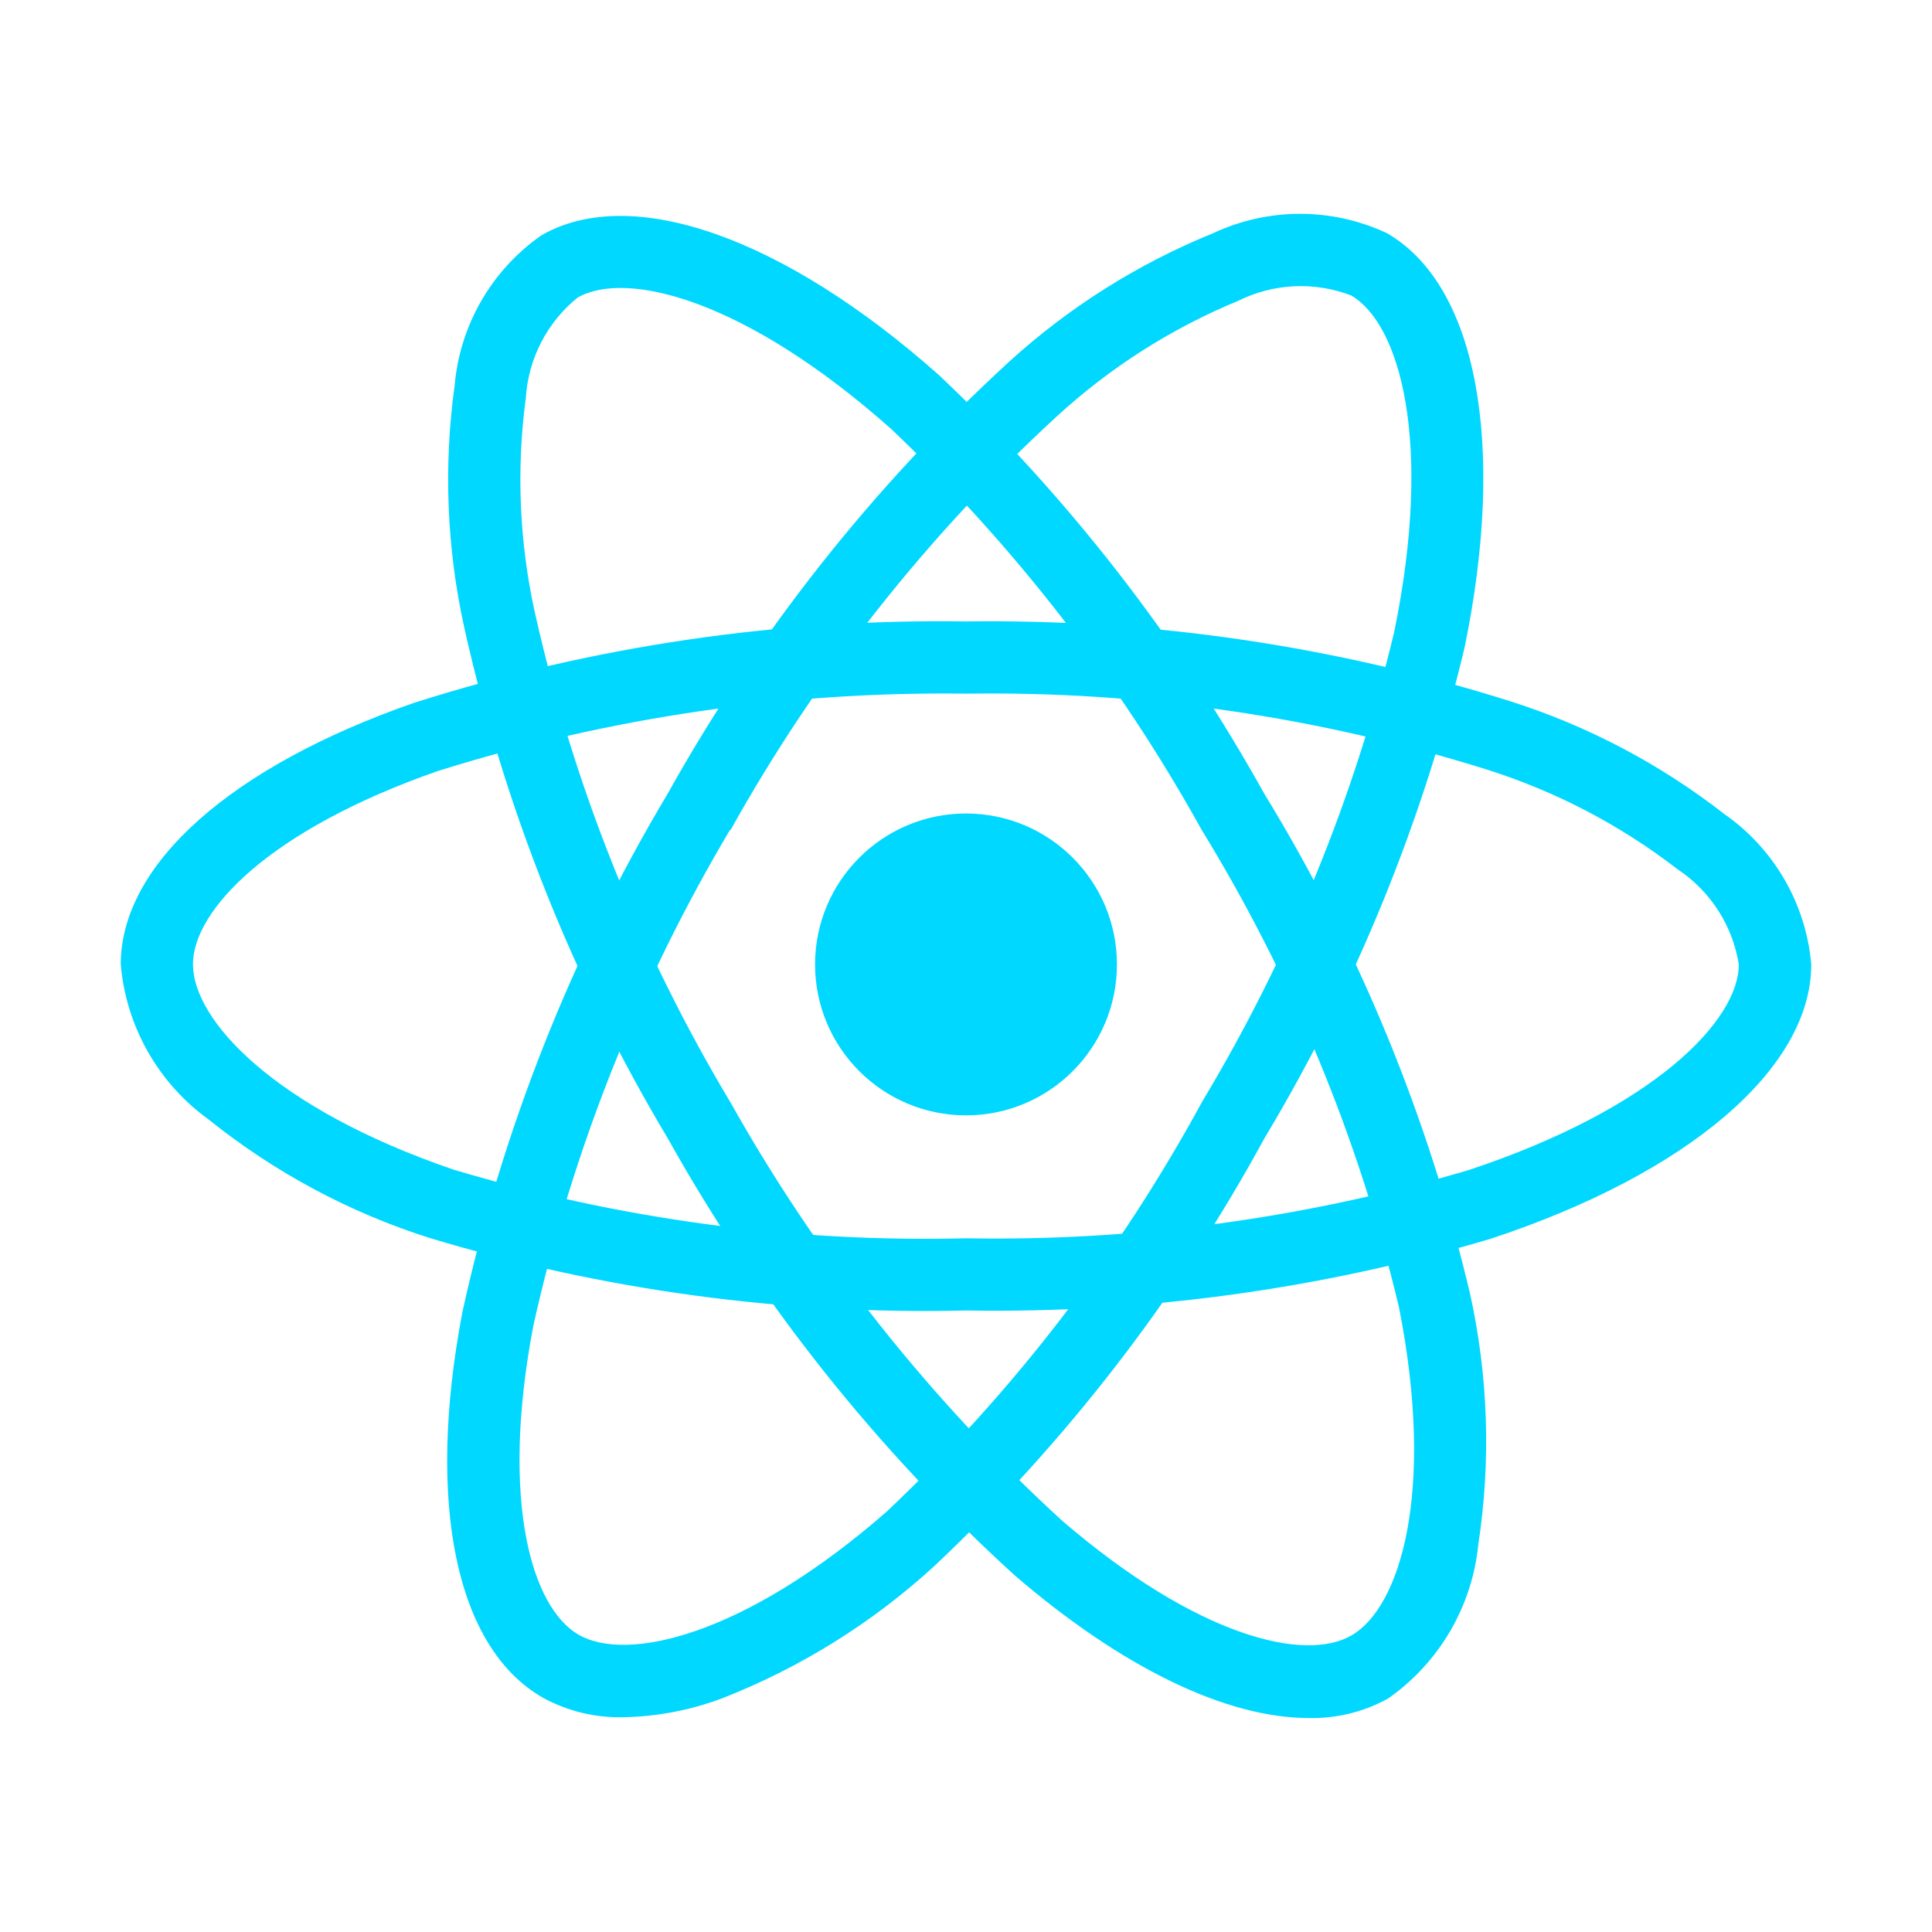
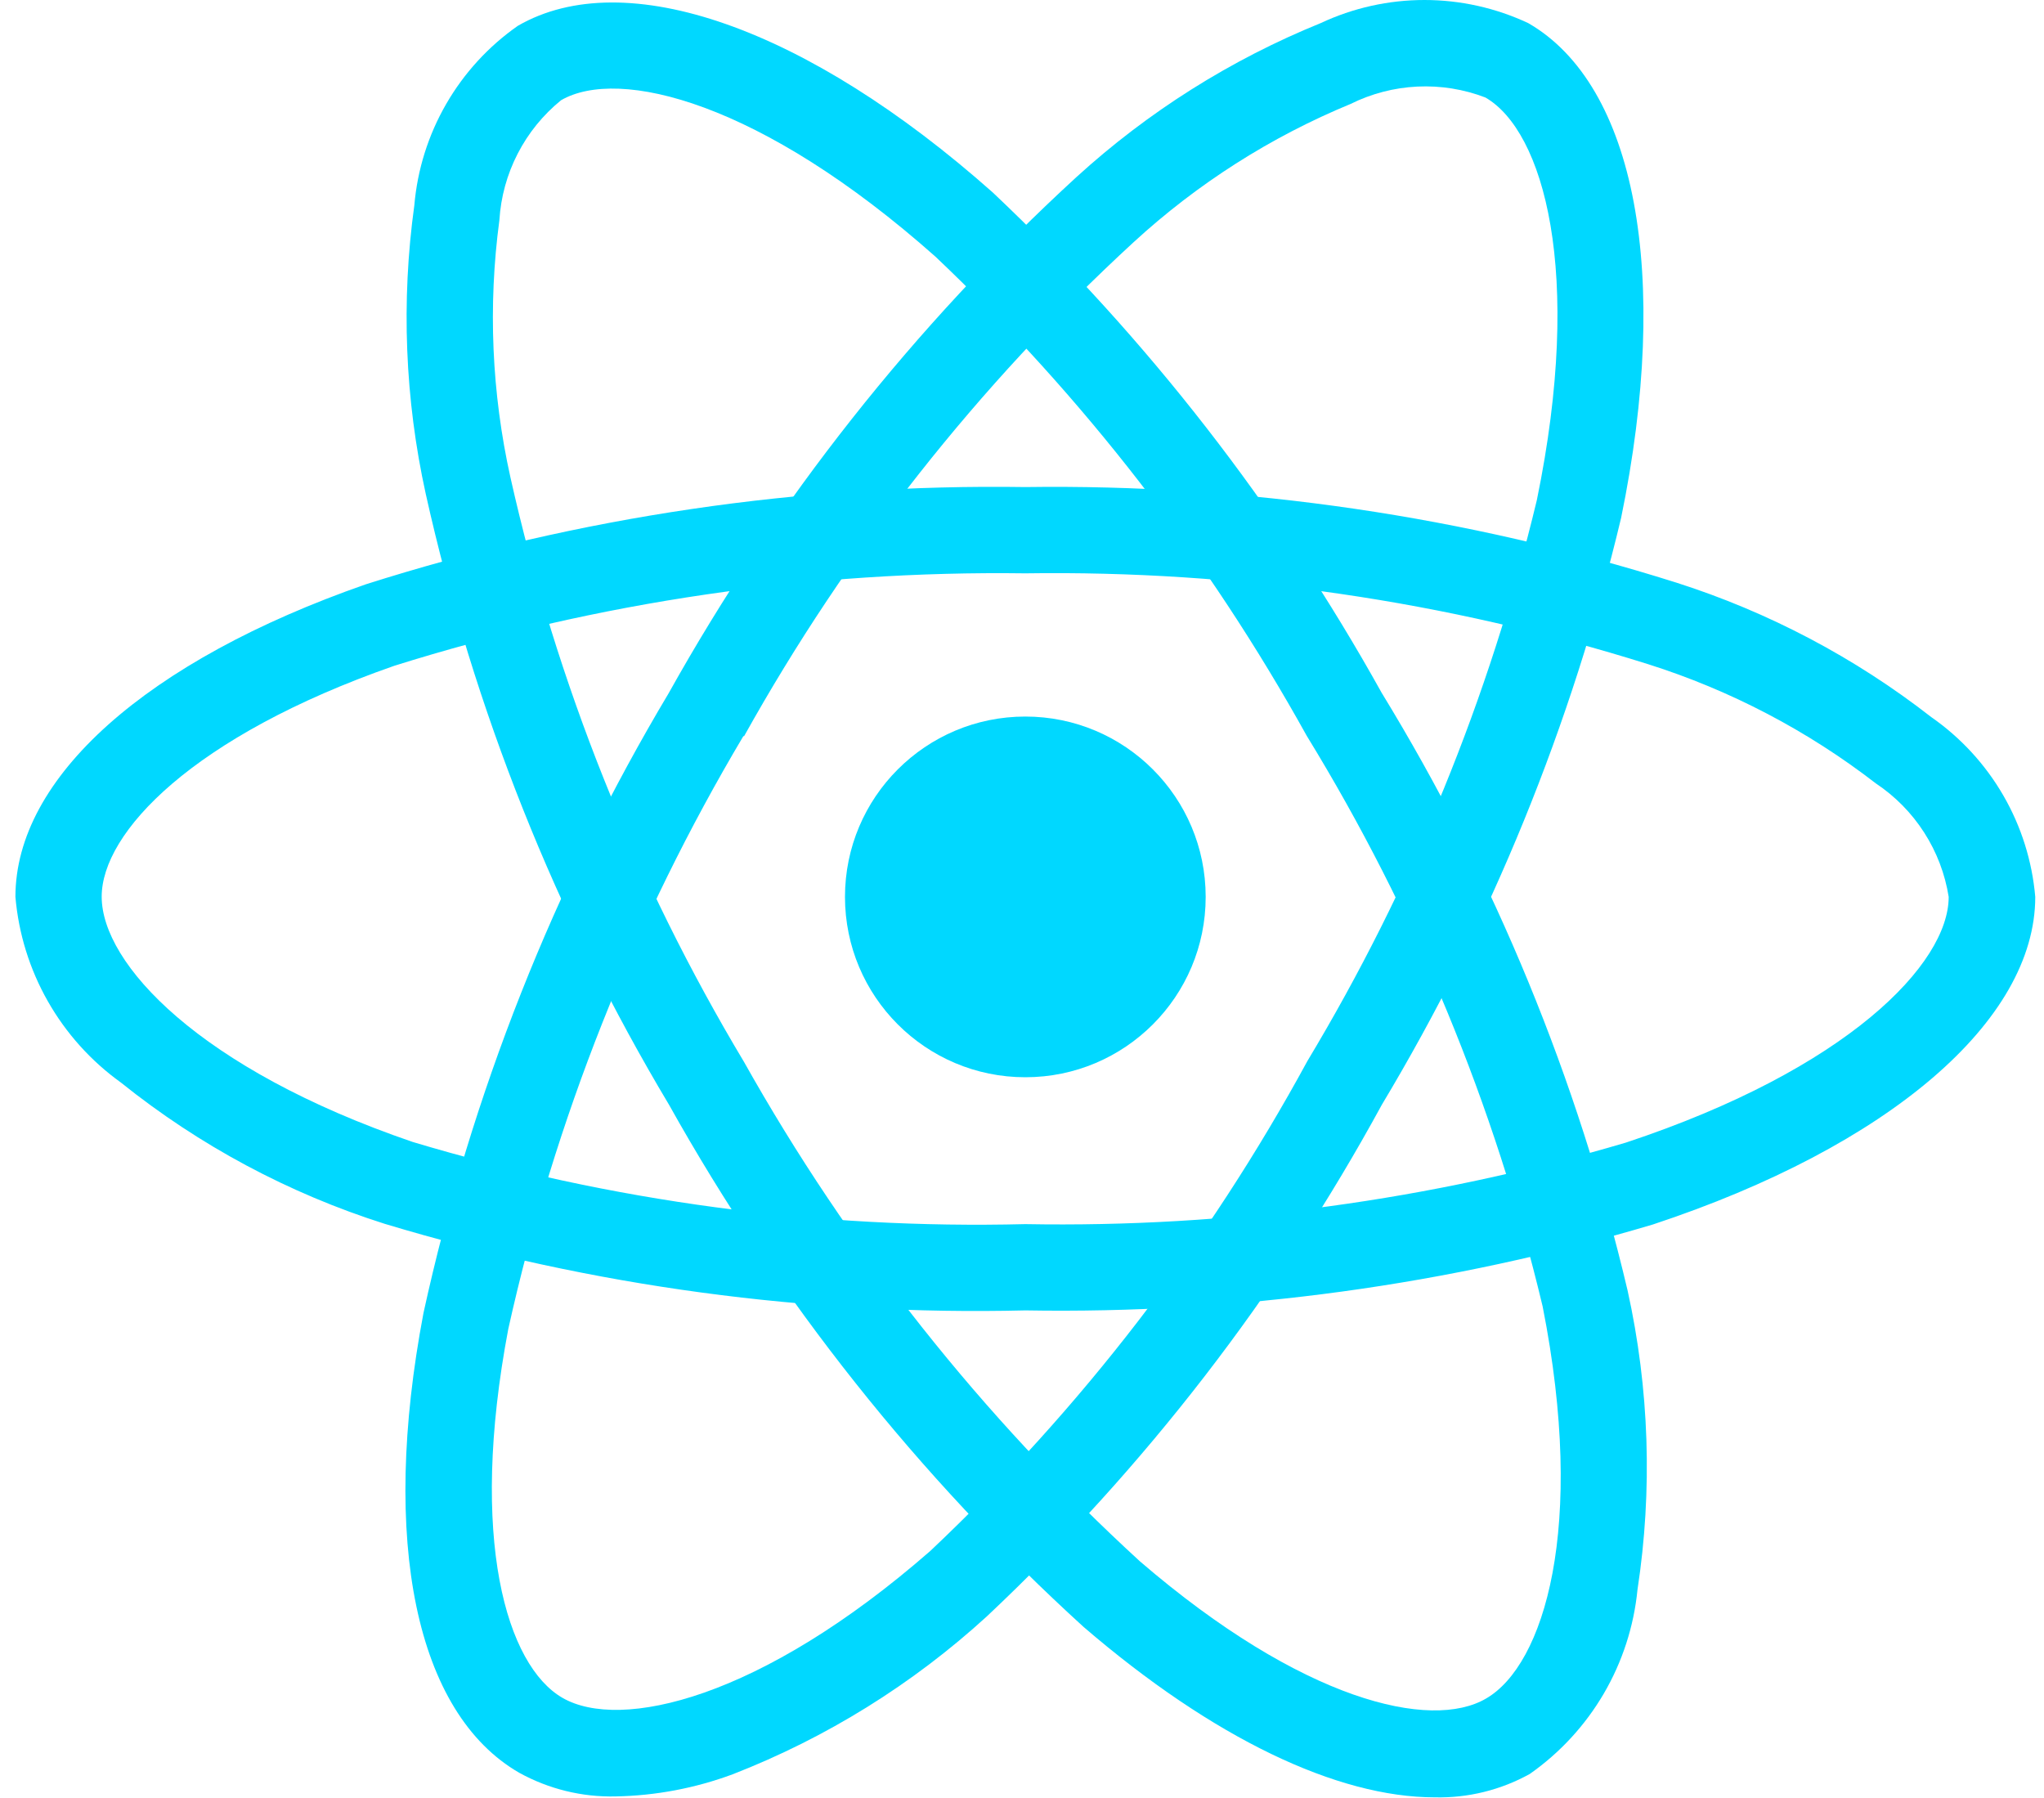
- <svg xmlns="http://www.w3.org/2000/svg" width="113" height="113" viewBox="0 0 113 113" fill="none">
-   <path d="M56.5 65.236C61.376 65.236 65.328 61.284 65.328 56.408C65.328 51.533 61.376 47.58 56.5 47.58C51.624 47.58 47.672 51.533 47.672 56.408C47.672 61.284 51.624 65.236 56.5 65.236Z" fill="#00D8FF" />
-   <path d="M56.5 76.649C45.889 76.906 35.305 75.476 25.142 72.412C20.448 70.924 16.07 68.579 12.229 65.498C10.763 64.445 9.542 63.087 8.651 61.518C7.759 59.949 7.217 58.206 7.062 56.408C7.062 50.571 13.475 44.85 24.217 41.107C34.651 37.791 45.553 36.183 56.5 36.347C67.301 36.196 78.057 37.775 88.359 41.023C92.88 42.464 97.11 44.695 100.853 47.612C102.293 48.615 103.495 49.924 104.374 51.444C105.253 52.964 105.787 54.659 105.938 56.408C105.938 62.475 98.769 68.623 87.222 72.444C77.256 75.408 66.895 76.826 56.5 76.649ZM56.5 40.571C46.027 40.431 35.598 41.959 25.605 45.097C15.718 48.548 11.286 53.265 11.286 56.398C11.286 59.675 16.049 64.827 26.509 68.404C36.231 71.32 46.353 72.678 56.5 72.426C66.445 72.604 76.359 71.258 85.898 68.436C96.756 64.837 101.7 59.678 101.7 56.408C101.522 55.286 101.113 54.213 100.499 53.257C99.885 52.301 99.08 51.483 98.133 50.853C94.785 48.266 91.006 46.288 86.971 45.013C77.115 41.919 66.829 40.419 56.5 40.571Z" fill="#00D8FF" />
-   <path d="M36.442 100.439C34.795 100.477 33.167 100.078 31.724 99.281C26.668 96.364 24.916 87.953 27.038 76.776C29.378 66.081 33.433 55.834 39.045 46.432C44.309 37.001 51.048 28.472 59.007 21.17C62.514 17.973 66.56 15.423 70.957 13.638C72.547 12.893 74.282 12.506 76.038 12.506C77.794 12.506 79.529 12.893 81.12 13.638C86.377 16.668 88.118 25.948 85.664 37.859C83.252 47.974 79.303 57.66 73.955 66.578C68.876 75.898 62.349 84.353 54.617 91.625C50.983 94.948 46.765 97.568 42.177 99.355C40.34 100.037 38.401 100.404 36.442 100.439ZM42.703 48.53C37.35 57.532 33.464 67.329 31.191 77.553C29.238 87.847 31.113 94.037 33.84 95.612C36.665 97.247 43.522 95.697 51.849 88.423C59.229 81.455 65.459 73.362 70.307 64.445C75.43 55.919 79.219 46.659 81.54 36.986C83.849 25.775 81.854 18.91 79.022 17.279C77.96 16.872 76.826 16.69 75.691 16.744C74.555 16.798 73.444 17.087 72.425 17.593C68.512 19.208 64.914 21.5 61.797 24.366C54.193 31.36 47.755 39.525 42.728 48.551L42.703 48.53Z" fill="#00D8FF" />
-   <path d="M76.547 100.485C71.762 100.485 65.685 97.59 59.357 92.148C51.259 84.779 44.406 76.149 39.063 66.592C33.521 57.321 29.499 47.222 27.148 36.679C26.129 32.041 25.94 27.258 26.59 22.554C26.741 20.809 27.272 19.118 28.147 17.601C29.022 16.083 30.219 14.776 31.654 13.772C36.905 10.732 45.815 13.857 54.907 21.929C62.467 29.07 68.886 37.328 73.941 46.415C79.479 55.47 83.543 65.348 85.983 75.678C87.046 80.487 87.21 85.451 86.466 90.319C86.289 92.114 85.726 93.85 84.816 95.407C83.905 96.965 82.668 98.306 81.191 99.341C79.772 100.128 78.169 100.522 76.547 100.485ZM42.718 64.466C47.843 73.6 54.389 81.859 62.111 88.934C70.053 95.767 76.353 97.237 79.061 95.644C81.886 94.002 83.97 87.299 81.823 76.455C79.471 66.592 75.572 57.163 70.272 48.519C65.448 39.822 59.321 31.915 52.104 25.072C43.544 17.473 36.602 15.774 33.773 17.413C32.891 18.129 32.168 19.02 31.648 20.031C31.129 21.041 30.824 22.148 30.754 23.282C30.192 27.477 30.375 31.738 31.294 35.87C33.555 45.953 37.413 55.609 42.721 64.474L42.718 64.466Z" fill="#00D8FF" />
+ <svg xmlns="http://www.w3.org/2000/svg" width="116" height="102" viewBox="0 0 116 102" fill="none">
+   <path d="M58.189 61.132C63.841 61.132 68.424 56.55 68.424 50.897C68.424 45.245 63.841 40.663 58.189 40.663C52.536 40.663 47.954 45.245 47.954 50.897C47.954 56.55 52.536 61.132 58.189 61.132Z" fill="#00D8FF" />
+   <path d="M58.19 74.363C45.888 74.661 33.617 73.003 21.836 69.451C16.393 67.725 11.317 65.008 6.864 61.435C5.165 60.214 3.75 58.641 2.716 56.822C1.682 55.003 1.054 52.982 0.875 50.897C0.875 44.13 8.31 37.498 20.763 33.158C32.859 29.313 45.498 27.45 58.19 27.64C70.712 27.465 83.181 29.295 95.125 33.06C100.366 34.731 105.27 37.317 109.609 40.699C111.279 41.863 112.673 43.38 113.692 45.142C114.711 46.904 115.329 48.869 115.504 50.897C115.504 57.93 107.194 65.058 93.806 69.487C82.253 72.924 70.241 74.568 58.19 74.363V74.363ZM58.19 32.536C46.047 32.374 33.957 34.145 22.372 37.784C10.909 41.784 5.771 47.254 5.771 50.885C5.771 54.684 11.294 60.657 23.42 64.804C34.691 68.185 46.426 69.759 58.19 69.467C69.72 69.673 81.213 68.113 92.271 64.841C104.86 60.669 110.591 54.688 110.591 50.897C110.385 49.596 109.911 48.352 109.199 47.244C108.487 46.135 107.554 45.187 106.457 44.457C102.575 41.457 98.194 39.165 93.516 37.686C82.09 34.099 70.164 32.36 58.19 32.536V32.536Z" fill="#00D8FF" />
+   <path d="M34.935 101.944C33.025 101.988 31.138 101.525 29.465 100.601C23.603 97.22 21.572 87.468 24.033 74.511C26.746 62.111 31.446 50.231 37.952 39.332C44.055 28.398 51.868 18.51 61.095 10.044C65.161 6.338 69.851 3.382 74.949 1.312C76.792 0.448 78.803 0 80.84 0C82.876 0 84.887 0.448 86.731 1.312C92.827 4.825 94.845 15.583 92 29.392C89.203 41.119 84.625 52.348 78.424 62.688C72.536 73.493 64.969 83.294 56.006 91.726C51.793 95.577 46.903 98.615 41.583 100.687C39.454 101.478 37.206 101.903 34.935 101.944V101.944ZM42.193 41.764C35.987 52.2 31.482 63.559 28.847 75.412C26.583 87.345 28.757 94.522 31.918 96.348C35.193 98.243 43.143 96.446 52.797 88.013C61.353 79.935 68.575 70.553 74.195 60.215C80.135 50.33 84.527 39.595 87.218 28.381C89.895 15.383 87.582 7.424 84.299 5.533C83.069 5.061 81.753 4.85 80.437 4.913C79.121 4.976 77.832 5.311 76.652 5.897C72.114 7.769 67.943 10.428 64.329 13.749C55.514 21.858 48.05 31.324 42.222 41.788L42.193 41.764Z" fill="#00D8FF" />
+   <path d="M81.43 101.997C75.883 101.997 68.838 98.64 61.501 92.331C52.113 83.788 44.168 73.784 37.974 62.704C31.549 51.955 26.886 40.247 24.161 28.024C22.979 22.647 22.76 17.103 23.514 11.649C23.688 9.626 24.304 7.665 25.319 5.906C26.333 4.147 27.721 2.632 29.385 1.467C35.472 -2.058 45.801 1.565 56.343 10.924C65.106 19.203 72.548 28.776 78.409 39.311C84.83 49.809 89.542 61.261 92.369 73.237C93.602 78.812 93.792 84.567 92.93 90.211C92.725 92.292 92.072 94.305 91.017 96.11C89.961 97.915 88.527 99.471 86.814 100.671C85.169 101.582 83.311 102.04 81.43 101.997V101.997ZM42.211 60.239C48.153 70.828 55.742 80.403 64.695 88.606C73.902 96.528 81.205 98.231 84.345 96.384C87.62 94.481 90.036 86.71 87.547 74.138C84.82 62.703 80.3 51.773 74.156 41.751C68.563 31.668 61.459 22.501 53.092 14.568C43.169 5.758 35.12 3.788 31.841 5.688C30.819 6.519 29.98 7.552 29.378 8.723C28.775 9.894 28.422 11.178 28.341 12.492C27.69 17.356 27.902 22.297 28.967 27.087C31.588 38.776 36.061 49.97 42.215 60.247L42.211 60.239Z" fill="#00D8FF" />
</svg>
